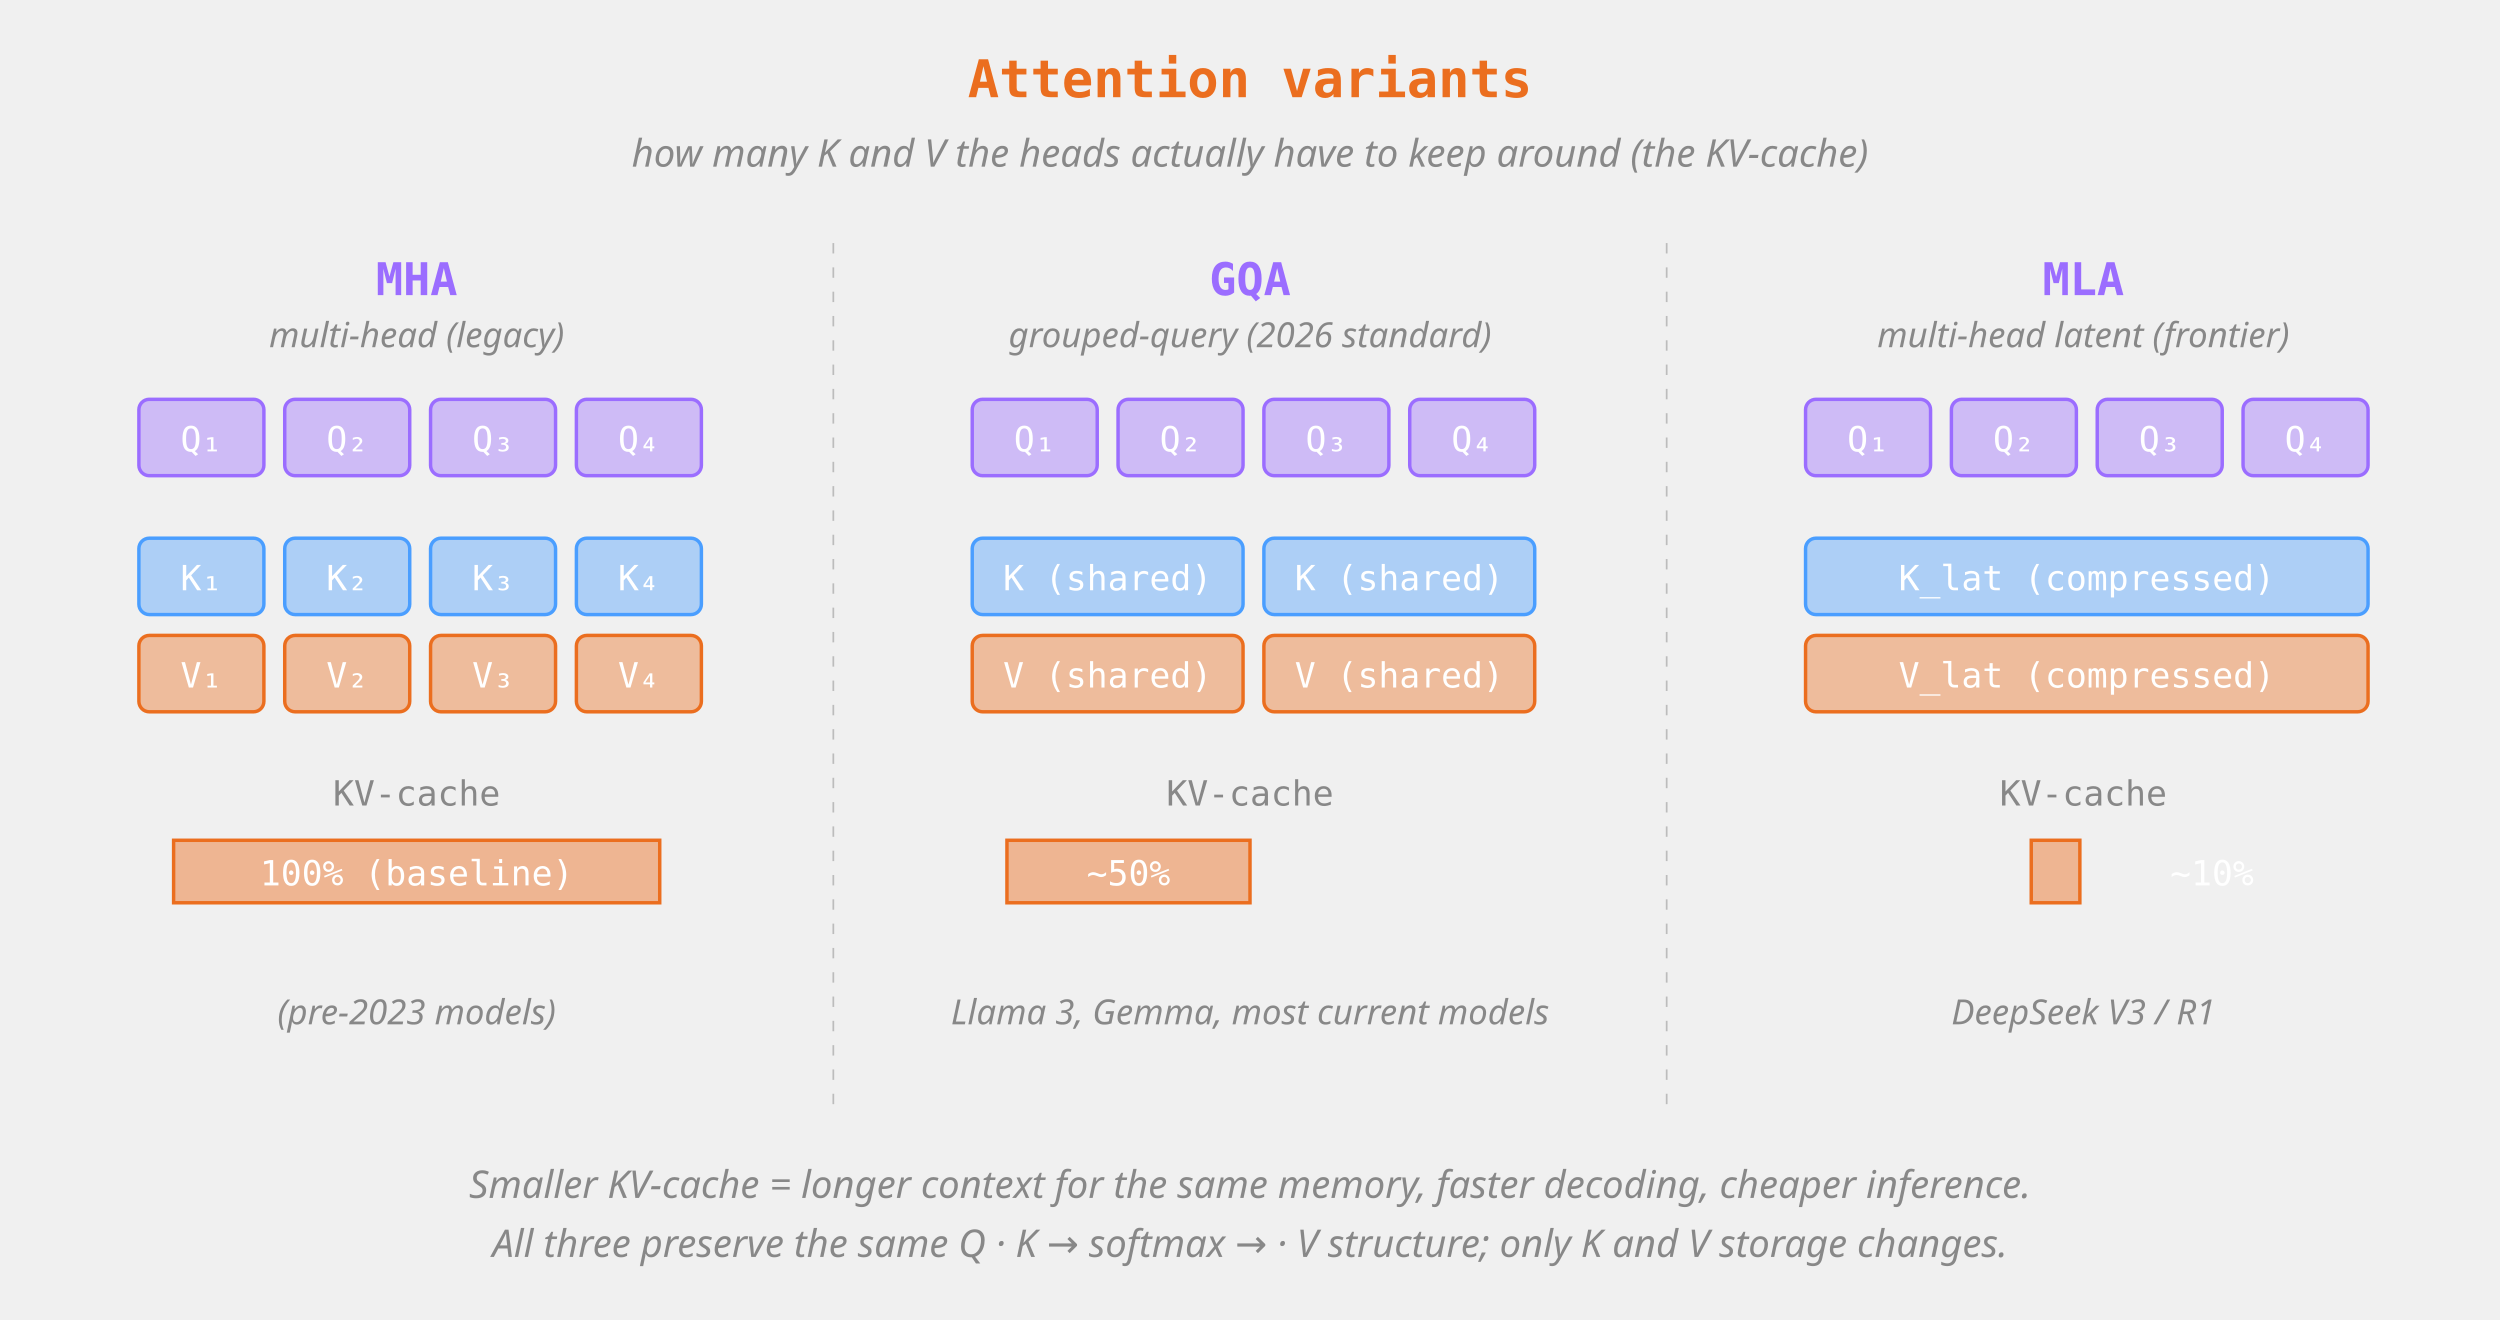
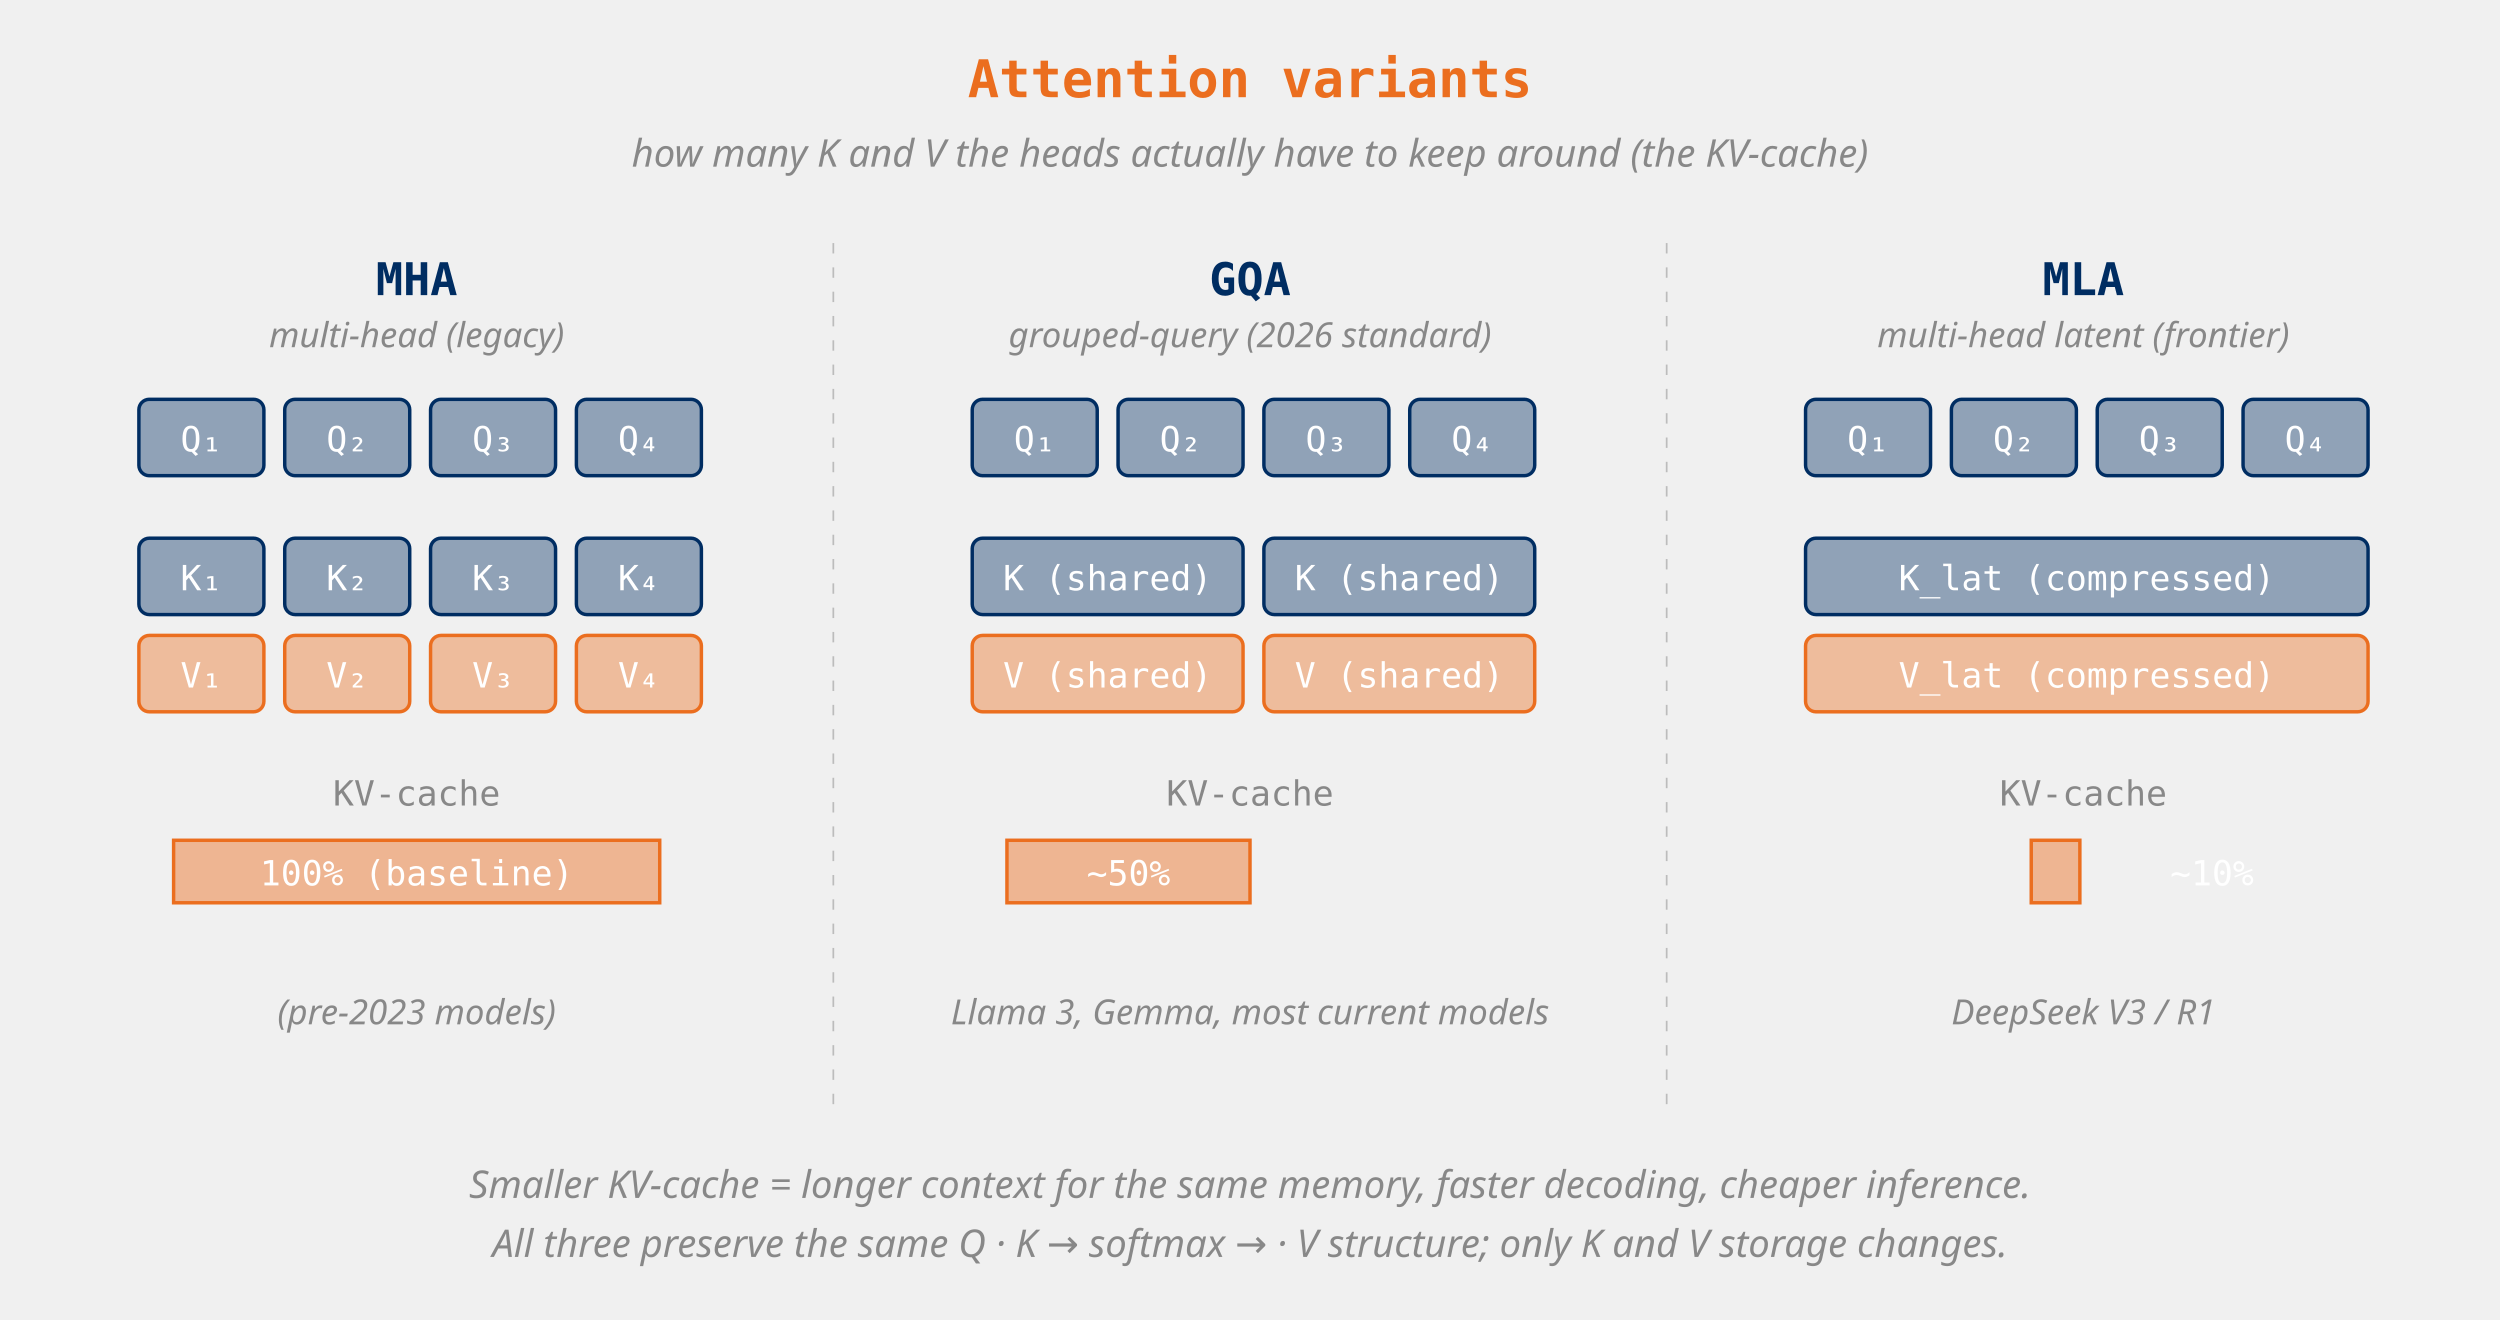
<svg xmlns="http://www.w3.org/2000/svg" viewBox="0 0 720 380" role="img" aria-label="Attention variants: MHA, GQA, and MLA shown side by side, with their relative KV-cache sizes">
  <text x="360" y="28" text-anchor="middle" fill="#EB6E1F" font-size="15" font-family="ui-monospace, monospace" font-weight="600">Attention variants</text>
  <text x="360" y="48" text-anchor="middle" fill="#888" font-size="11" font-family="sans-serif" font-style="italic">how many K and V the heads actually have to keep around (the KV-cache)</text>
  <line x1="240" y1="70" x2="240" y2="320" stroke="#888" stroke-width="0.5" stroke-dasharray="3,4" opacity="0.5" />
  <line x1="480" y1="70" x2="480" y2="320" stroke="#888" stroke-width="0.5" stroke-dasharray="3,4" opacity="0.5" />
-   <text x="120" y="85" text-anchor="middle" fill="#9b6dff" font-size="13" font-family="ui-monospace, monospace" font-weight="600">MHA</text>
+   <text x="120" y="85" text-anchor="middle" fill="#002D62" font-size="13" font-family="ui-monospace, monospace" font-weight="600">MHA</text>
  <text x="120" y="100" text-anchor="middle" fill="#888" font-size="10" font-family="sans-serif" font-style="italic">multi-head (legacy)</text>
-   <rect x="40" y="115" width="36" height="22" rx="3" ry="3" fill="rgba(155,109,255,0.4)" stroke="#9b6dff" stroke-width="1" />
+   <rect x="40" y="115" width="36" height="22" rx="3" ry="3" fill="rgba(0,45,98,0.4)" stroke="#002D62" stroke-width="1" />
  <text x="58" y="130" text-anchor="middle" fill="#fff" font-size="10" font-family="ui-monospace, monospace">Q₁</text>
-   <rect x="82" y="115" width="36" height="22" rx="3" ry="3" fill="rgba(155,109,255,0.4)" stroke="#9b6dff" stroke-width="1" />
+   <rect x="82" y="115" width="36" height="22" rx="3" ry="3" fill="rgba(0,45,98,0.4)" stroke="#002D62" stroke-width="1" />
  <text x="100" y="130" text-anchor="middle" fill="#fff" font-size="10" font-family="ui-monospace, monospace">Q₂</text>
-   <rect x="124" y="115" width="36" height="22" rx="3" ry="3" fill="rgba(155,109,255,0.4)" stroke="#9b6dff" stroke-width="1" />
+   <rect x="124" y="115" width="36" height="22" rx="3" ry="3" fill="rgba(0,45,98,0.4)" stroke="#002D62" stroke-width="1" />
  <text x="142" y="130" text-anchor="middle" fill="#fff" font-size="10" font-family="ui-monospace, monospace">Q₃</text>
-   <rect x="166" y="115" width="36" height="22" rx="3" ry="3" fill="rgba(155,109,255,0.4)" stroke="#9b6dff" stroke-width="1" />
+   <rect x="166" y="115" width="36" height="22" rx="3" ry="3" fill="rgba(0,45,98,0.4)" stroke="#002D62" stroke-width="1" />
  <text x="184" y="130" text-anchor="middle" fill="#fff" font-size="10" font-family="ui-monospace, monospace">Q₄</text>
-   <rect x="40" y="155" width="36" height="22" rx="3" ry="3" fill="rgba(74,158,255,0.4)" stroke="#4a9eff" stroke-width="1" />
+   <rect x="40" y="155" width="36" height="22" rx="3" ry="3" fill="rgba(0,45,98,0.4)" stroke="#002D62" stroke-width="1" />
  <text x="58" y="170" text-anchor="middle" fill="#fff" font-size="10" font-family="ui-monospace, monospace">K₁</text>
-   <rect x="82" y="155" width="36" height="22" rx="3" ry="3" fill="rgba(74,158,255,0.4)" stroke="#4a9eff" stroke-width="1" />
+   <rect x="82" y="155" width="36" height="22" rx="3" ry="3" fill="rgba(0,45,98,0.4)" stroke="#002D62" stroke-width="1" />
  <text x="100" y="170" text-anchor="middle" fill="#fff" font-size="10" font-family="ui-monospace, monospace">K₂</text>
-   <rect x="124" y="155" width="36" height="22" rx="3" ry="3" fill="rgba(74,158,255,0.4)" stroke="#4a9eff" stroke-width="1" />
+   <rect x="124" y="155" width="36" height="22" rx="3" ry="3" fill="rgba(0,45,98,0.4)" stroke="#002D62" stroke-width="1" />
  <text x="142" y="170" text-anchor="middle" fill="#fff" font-size="10" font-family="ui-monospace, monospace">K₃</text>
-   <rect x="166" y="155" width="36" height="22" rx="3" ry="3" fill="rgba(74,158,255,0.4)" stroke="#4a9eff" stroke-width="1" />
+   <rect x="166" y="155" width="36" height="22" rx="3" ry="3" fill="rgba(0,45,98,0.4)" stroke="#002D62" stroke-width="1" />
  <text x="184" y="170" text-anchor="middle" fill="#fff" font-size="10" font-family="ui-monospace, monospace">K₄</text>
  <rect x="40" y="183" width="36" height="22" rx="3" ry="3" fill="rgba(235,110,31,0.4)" stroke="#EB6E1F" stroke-width="1" />
  <text x="58" y="198" text-anchor="middle" fill="#fff" font-size="10" font-family="ui-monospace, monospace">V₁</text>
  <rect x="82" y="183" width="36" height="22" rx="3" ry="3" fill="rgba(235,110,31,0.4)" stroke="#EB6E1F" stroke-width="1" />
  <text x="100" y="198" text-anchor="middle" fill="#fff" font-size="10" font-family="ui-monospace, monospace">V₂</text>
  <rect x="124" y="183" width="36" height="22" rx="3" ry="3" fill="rgba(235,110,31,0.4)" stroke="#EB6E1F" stroke-width="1" />
  <text x="142" y="198" text-anchor="middle" fill="#fff" font-size="10" font-family="ui-monospace, monospace">V₃</text>
  <rect x="166" y="183" width="36" height="22" rx="3" ry="3" fill="rgba(235,110,31,0.4)" stroke="#EB6E1F" stroke-width="1" />
  <text x="184" y="198" text-anchor="middle" fill="#fff" font-size="10" font-family="ui-monospace, monospace">V₄</text>
  <text x="120" y="232" text-anchor="middle" fill="#888" font-size="10" font-family="ui-monospace, monospace">KV-cache</text>
  <rect x="50" y="242" width="140" height="18" fill="rgba(235,110,31,0.45)" stroke="#EB6E1F" stroke-width="1" />
  <text x="120" y="255" text-anchor="middle" fill="#fff" font-size="10" font-family="ui-monospace, monospace">100% (baseline)</text>
-   <text x="360" y="85" text-anchor="middle" fill="#9b6dff" font-size="13" font-family="ui-monospace, monospace" font-weight="600">GQA</text>
+   <text x="360" y="85" text-anchor="middle" fill="#002D62" font-size="13" font-family="ui-monospace, monospace" font-weight="600">GQA</text>
  <text x="360" y="100" text-anchor="middle" fill="#888" font-size="10" font-family="sans-serif" font-style="italic">grouped-query (2026 standard)</text>
-   <rect x="280" y="115" width="36" height="22" rx="3" ry="3" fill="rgba(155,109,255,0.4)" stroke="#9b6dff" stroke-width="1" />
+   <rect x="280" y="115" width="36" height="22" rx="3" ry="3" fill="rgba(0,45,98,0.4)" stroke="#002D62" stroke-width="1" />
  <text x="298" y="130" text-anchor="middle" fill="#fff" font-size="10" font-family="ui-monospace, monospace">Q₁</text>
-   <rect x="322" y="115" width="36" height="22" rx="3" ry="3" fill="rgba(155,109,255,0.4)" stroke="#9b6dff" stroke-width="1" />
+   <rect x="322" y="115" width="36" height="22" rx="3" ry="3" fill="rgba(0,45,98,0.4)" stroke="#002D62" stroke-width="1" />
  <text x="340" y="130" text-anchor="middle" fill="#fff" font-size="10" font-family="ui-monospace, monospace">Q₂</text>
-   <rect x="364" y="115" width="36" height="22" rx="3" ry="3" fill="rgba(155,109,255,0.4)" stroke="#9b6dff" stroke-width="1" />
+   <rect x="364" y="115" width="36" height="22" rx="3" ry="3" fill="rgba(0,45,98,0.4)" stroke="#002D62" stroke-width="1" />
  <text x="382" y="130" text-anchor="middle" fill="#fff" font-size="10" font-family="ui-monospace, monospace">Q₃</text>
-   <rect x="406" y="115" width="36" height="22" rx="3" ry="3" fill="rgba(155,109,255,0.4)" stroke="#9b6dff" stroke-width="1" />
+   <rect x="406" y="115" width="36" height="22" rx="3" ry="3" fill="rgba(0,45,98,0.4)" stroke="#002D62" stroke-width="1" />
  <text x="424" y="130" text-anchor="middle" fill="#fff" font-size="10" font-family="ui-monospace, monospace">Q₄</text>
-   <rect x="280" y="155" width="78" height="22" rx="3" ry="3" fill="rgba(74,158,255,0.4)" stroke="#4a9eff" stroke-width="1" />
+   <rect x="280" y="155" width="78" height="22" rx="3" ry="3" fill="rgba(0,45,98,0.4)" stroke="#002D62" stroke-width="1" />
  <text x="319" y="170" text-anchor="middle" fill="#fff" font-size="10" font-family="ui-monospace, monospace">K (shared)</text>
-   <rect x="364" y="155" width="78" height="22" rx="3" ry="3" fill="rgba(74,158,255,0.4)" stroke="#4a9eff" stroke-width="1" />
+   <rect x="364" y="155" width="78" height="22" rx="3" ry="3" fill="rgba(0,45,98,0.4)" stroke="#002D62" stroke-width="1" />
  <text x="403" y="170" text-anchor="middle" fill="#fff" font-size="10" font-family="ui-monospace, monospace">K (shared)</text>
  <rect x="280" y="183" width="78" height="22" rx="3" ry="3" fill="rgba(235,110,31,0.4)" stroke="#EB6E1F" stroke-width="1" />
  <text x="319" y="198" text-anchor="middle" fill="#fff" font-size="10" font-family="ui-monospace, monospace">V (shared)</text>
  <rect x="364" y="183" width="78" height="22" rx="3" ry="3" fill="rgba(235,110,31,0.4)" stroke="#EB6E1F" stroke-width="1" />
  <text x="403" y="198" text-anchor="middle" fill="#fff" font-size="10" font-family="ui-monospace, monospace">V (shared)</text>
  <text x="360" y="232" text-anchor="middle" fill="#888" font-size="10" font-family="ui-monospace, monospace">KV-cache</text>
  <rect x="290" y="242" width="70" height="18" fill="rgba(235,110,31,0.45)" stroke="#EB6E1F" stroke-width="1" />
  <text x="325" y="255" text-anchor="middle" fill="#fff" font-size="10" font-family="ui-monospace, monospace">~50%</text>
-   <text x="600" y="85" text-anchor="middle" fill="#9b6dff" font-size="13" font-family="ui-monospace, monospace" font-weight="600">MLA</text>
+   <text x="600" y="85" text-anchor="middle" fill="#002D62" font-size="13" font-family="ui-monospace, monospace" font-weight="600">MLA</text>
  <text x="600" y="100" text-anchor="middle" fill="#888" font-size="10" font-family="sans-serif" font-style="italic">multi-head latent (frontier)</text>
-   <rect x="520" y="115" width="36" height="22" rx="3" ry="3" fill="rgba(155,109,255,0.4)" stroke="#9b6dff" stroke-width="1" />
+   <rect x="520" y="115" width="36" height="22" rx="3" ry="3" fill="rgba(0,45,98,0.4)" stroke="#002D62" stroke-width="1" />
  <text x="538" y="130" text-anchor="middle" fill="#fff" font-size="10" font-family="ui-monospace, monospace">Q₁</text>
-   <rect x="562" y="115" width="36" height="22" rx="3" ry="3" fill="rgba(155,109,255,0.4)" stroke="#9b6dff" stroke-width="1" />
+   <rect x="562" y="115" width="36" height="22" rx="3" ry="3" fill="rgba(0,45,98,0.4)" stroke="#002D62" stroke-width="1" />
  <text x="580" y="130" text-anchor="middle" fill="#fff" font-size="10" font-family="ui-monospace, monospace">Q₂</text>
-   <rect x="604" y="115" width="36" height="22" rx="3" ry="3" fill="rgba(155,109,255,0.4)" stroke="#9b6dff" stroke-width="1" />
+   <rect x="604" y="115" width="36" height="22" rx="3" ry="3" fill="rgba(0,45,98,0.4)" stroke="#002D62" stroke-width="1" />
  <text x="622" y="130" text-anchor="middle" fill="#fff" font-size="10" font-family="ui-monospace, monospace">Q₃</text>
-   <rect x="646" y="115" width="36" height="22" rx="3" ry="3" fill="rgba(155,109,255,0.4)" stroke="#9b6dff" stroke-width="1" />
+   <rect x="646" y="115" width="36" height="22" rx="3" ry="3" fill="rgba(0,45,98,0.4)" stroke="#002D62" stroke-width="1" />
  <text x="664" y="130" text-anchor="middle" fill="#fff" font-size="10" font-family="ui-monospace, monospace">Q₄</text>
-   <rect x="520" y="155" width="162" height="22" rx="3" ry="3" fill="rgba(74,158,255,0.4)" stroke="#4a9eff" stroke-width="1" />
+   <rect x="520" y="155" width="162" height="22" rx="3" ry="3" fill="rgba(0,45,98,0.4)" stroke="#002D62" stroke-width="1" />
  <text x="601" y="170" text-anchor="middle" fill="#fff" font-size="10" font-family="ui-monospace, monospace">K_lat (compressed)</text>
  <rect x="520" y="183" width="162" height="22" rx="3" ry="3" fill="rgba(235,110,31,0.4)" stroke="#EB6E1F" stroke-width="1" />
  <text x="601" y="198" text-anchor="middle" fill="#fff" font-size="10" font-family="ui-monospace, monospace">V_lat (compressed)</text>
  <text x="600" y="232" text-anchor="middle" fill="#888" font-size="10" font-family="ui-monospace, monospace">KV-cache</text>
  <rect x="585" y="242" width="14" height="18" fill="rgba(235,110,31,0.45)" stroke="#EB6E1F" stroke-width="1" />
  <text x="625" y="255" text-anchor="start" fill="#fff" font-size="10" font-family="ui-monospace, monospace">~10%</text>
  <text x="120" y="295" text-anchor="middle" fill="#888" font-size="10" font-family="sans-serif" font-style="italic">(pre-2023 models)</text>
  <text x="360" y="295" text-anchor="middle" fill="#888" font-size="10" font-family="sans-serif" font-style="italic">Llama 3, Gemma, most current models</text>
  <text x="600" y="295" text-anchor="middle" fill="#888" font-size="10" font-family="sans-serif" font-style="italic">DeepSeek V3 / R1</text>
  <text x="360" y="345" text-anchor="middle" fill="#888" font-size="11" font-family="sans-serif" font-style="italic">Smaller KV-cache = longer context for the same memory, faster decoding, cheaper inference.</text>
  <text x="360" y="362" text-anchor="middle" fill="#888" font-size="11" font-family="sans-serif" font-style="italic">All three preserve the same Q · K → softmax → · V structure; only K and V storage changes.</text>
</svg>
